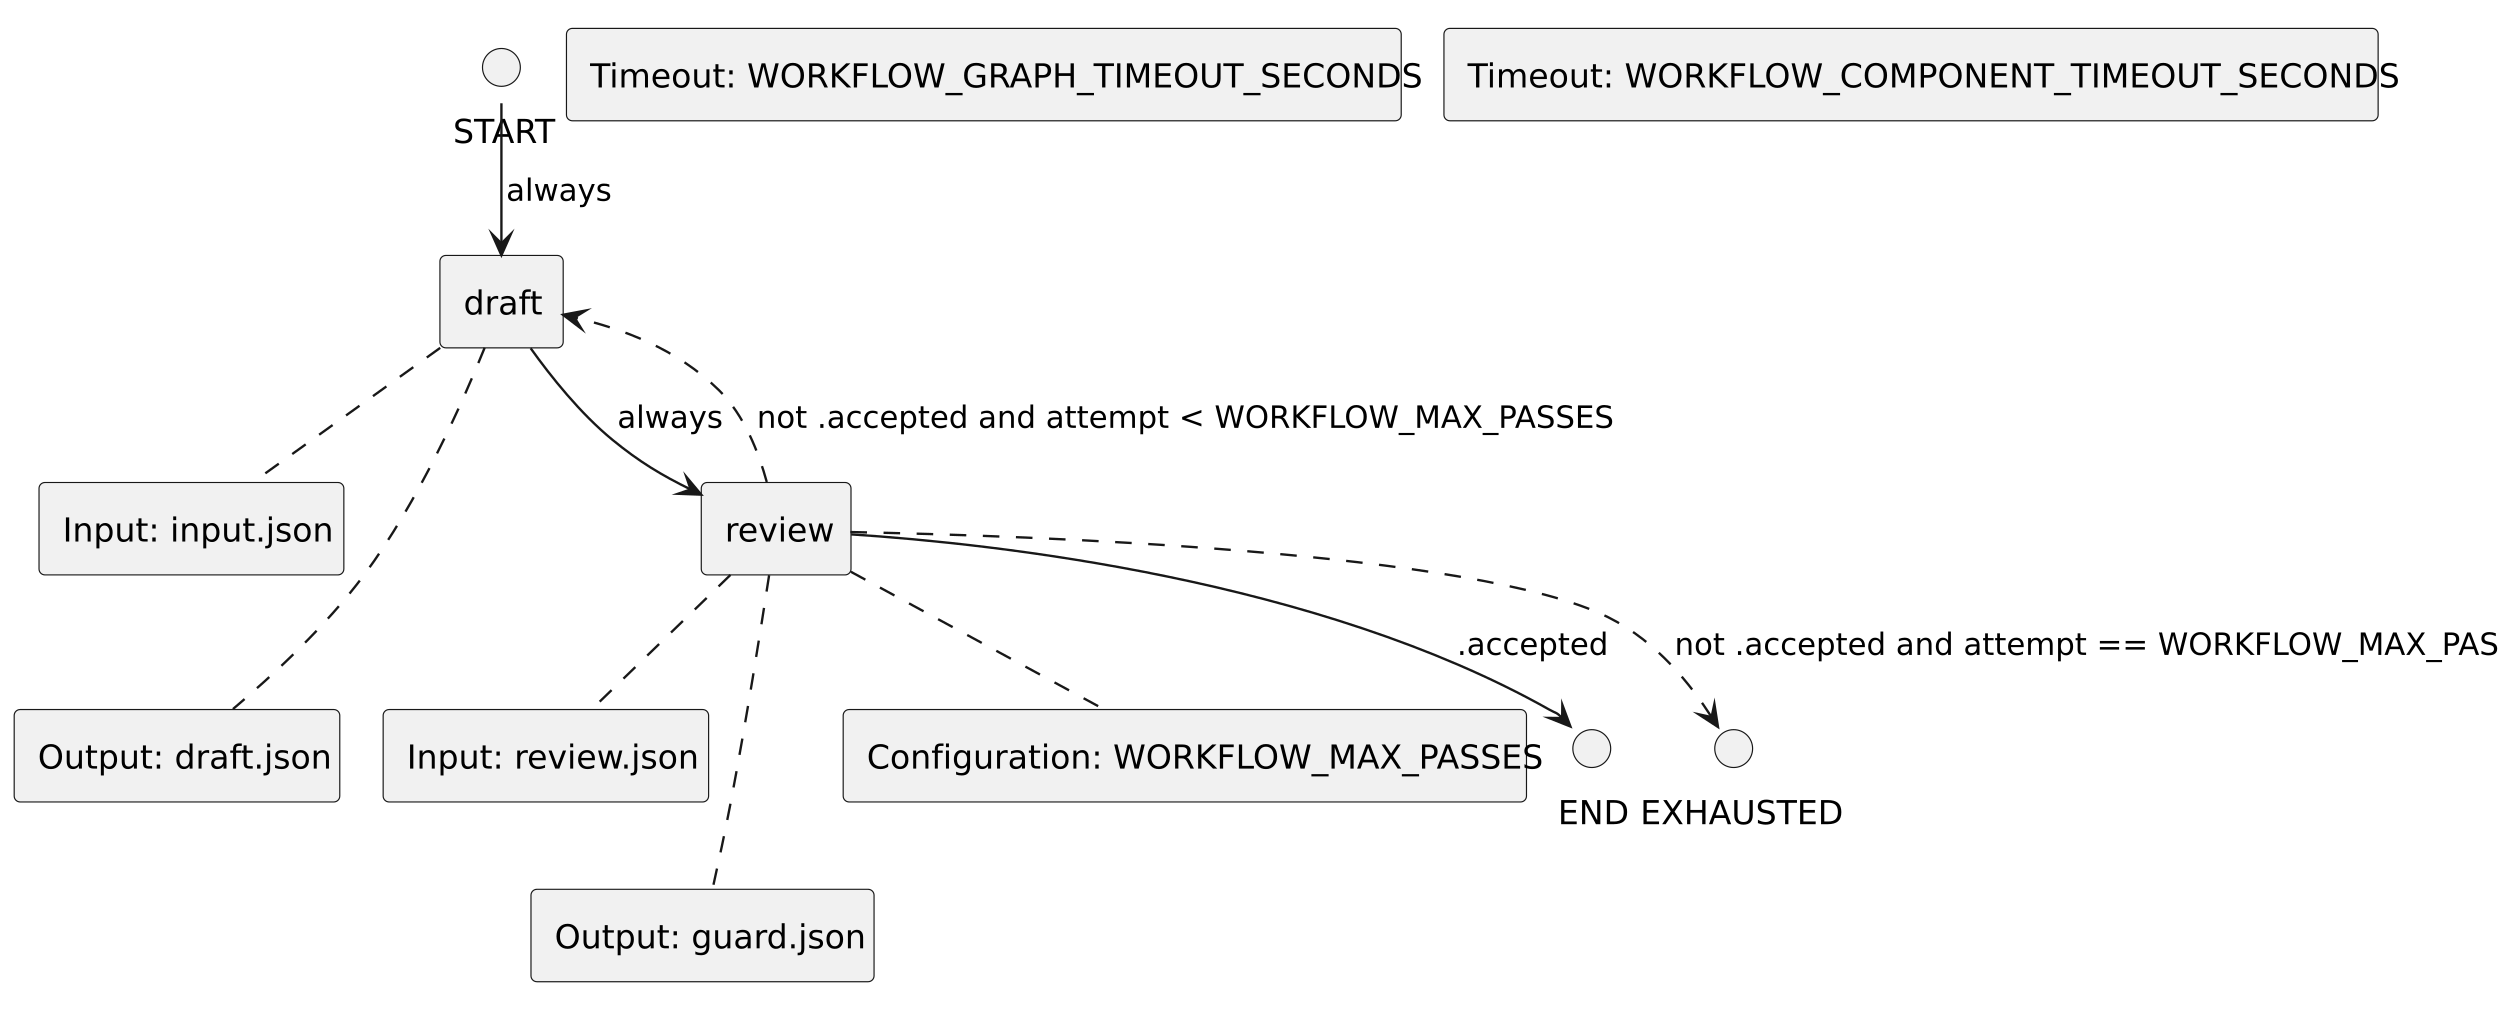
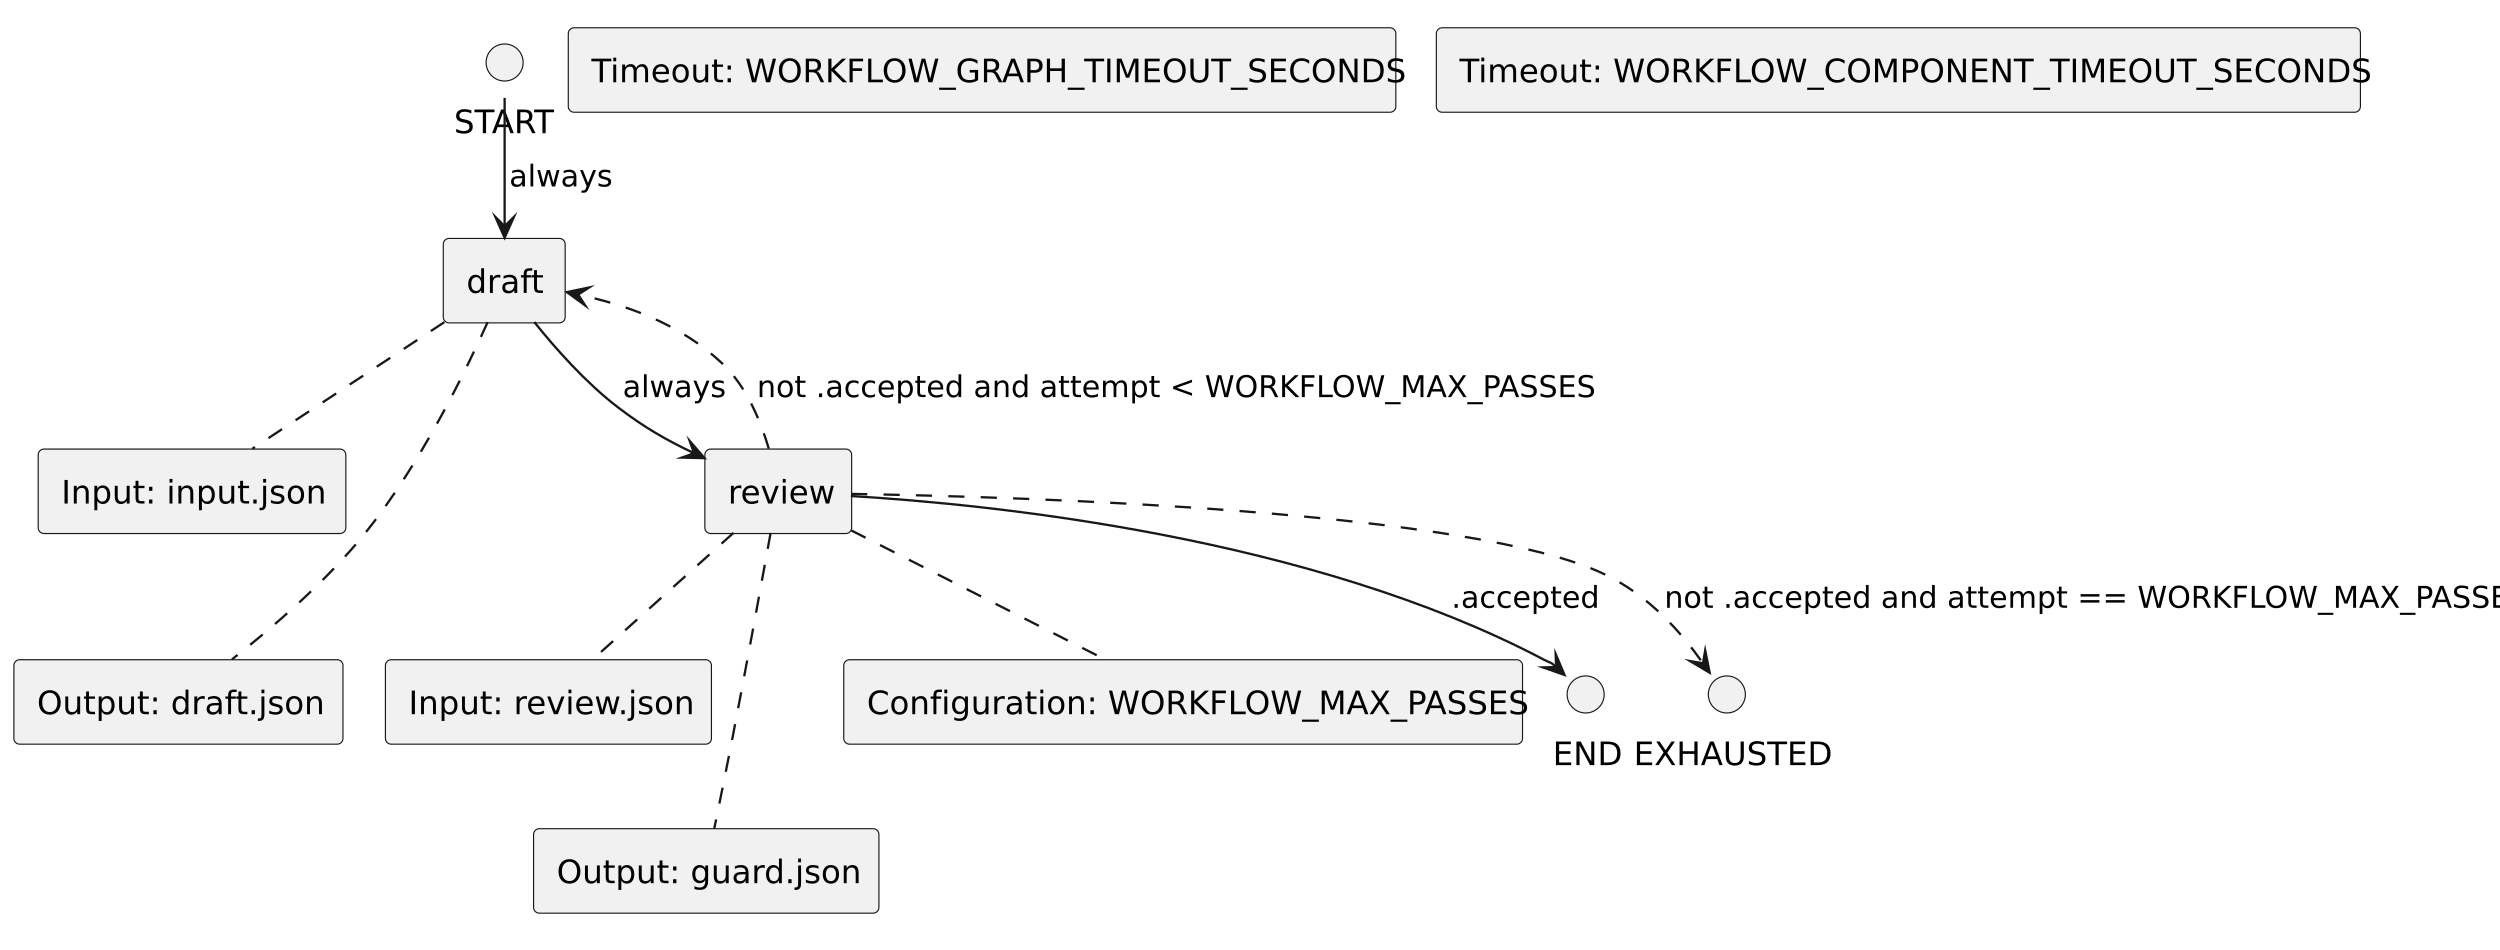
- <svg xmlns="http://www.w3.org/2000/svg" xmlns:xlink="http://www.w3.org/1999/xlink" version="1.1" data-diagram-type="DESCRIPTION" style="width:1057px;height:431px;background:#FFFFFF;" width="1057px" height="431px" viewBox="0 0 1057 431" zoomAndPan="magnify" preserveAspectRatio="none" contentStyleType="text/css">
+ <svg xmlns="http://www.w3.org/2000/svg" xmlns:xlink="http://www.w3.org/1999/xlink" version="1.1" data-diagram-type="DESCRIPTION" style="width:1080px;height:410px;background:#FFFFFF;" width="1080px" height="410px" viewBox="0 0 1080 410" zoomAndPan="magnify" preserveAspectRatio="none" contentStyleType="text/css">
  <defs />
  <g font-family="DejaVu Sans, Liberation Sans, Arial, sans-serif" lengthAdjust="spacing">
    <g class="entity" data-qualified-name="n0" id="ent0001" data-source-line="5">
      <a target="_top" href="//github.com/gorban/api-agent/blob/_____switch_branch_____/tests/integration/fixtures/workflow_preferences/workflows/components/answer.md.html#node-draft" xlink:href="//github.com/gorban/api-agent/blob/_____switch_branch_____/tests/integration/fixtures/workflow_preferences/workflows/components/answer.md.html#node-draft" xlink:type="simple" xlink:actuate="onRequest" xlink:show="new" title="//github.com/gorban/api-agent/blob/_____switch_branch_____/tests/integration/fixtures/workflow_preferences/workflows/components/answer.md.html#node-draft" xlink:title="//github.com/gorban/api-agent/blob/_____switch_branch_____/tests/integration/fixtures/workflow_preferences/workflows/components/answer.md.html#node-draft">
-         <rect x="186" y="108" width="52.116" height="39.068" fill="#F1F1F1" style="stroke:#181818;stroke-width:0.5;" rx="2.5" ry="2.5" />
-         <text x="196" y="132.966" fill="#000" font-size="14" textLength="32.116">draft</text>
+         <rect x="191.5" y="103" width="52.655" height="36.488" fill="#F1F1F1" style="stroke:#181818;stroke-width:0.5;" rx="2.5" ry="2.5" />
+         <text x="201.5" y="126.535" fill="#000" font-size="14" textLength="32.655">draft</text>
      </a>
    </g>
    <g class="entity" data-qualified-name="ref0" id="ent0002" data-source-line="6">
      <a target="_top" href="//github.com/gorban/api-agent/blob/_____switch_branch_____/tests/integration/fixtures/workflow_preferences/schemas/input.json" xlink:href="//github.com/gorban/api-agent/blob/_____switch_branch_____/tests/integration/fixtures/workflow_preferences/schemas/input.json" xlink:type="simple" xlink:actuate="onRequest" xlink:show="new" title="//github.com/gorban/api-agent/blob/_____switch_branch_____/tests/integration/fixtures/workflow_preferences/schemas/input.json" xlink:title="//github.com/gorban/api-agent/blob/_____switch_branch_____/tests/integration/fixtures/workflow_preferences/schemas/input.json">
-         <rect x="16.5" y="204" width="128.878" height="39.068" fill="#F1F1F1" style="stroke:#181818;stroke-width:0.5;" rx="2.5" ry="2.5" />
-         <text x="26.5" y="228.966" fill="#000" font-size="14" textLength="108.878">Input: input.json</text>
+         <rect x="16.5" y="194" width="132.902" height="36.488" fill="#F1F1F1" style="stroke:#181818;stroke-width:0.5;" rx="2.5" ry="2.5" />
+         <text x="26.5" y="217.535" fill="#000" font-size="14" textLength="112.902">Input: input.json</text>
      </a>
    </g>
    <g class="entity" data-qualified-name="ref1" id="ent0004" data-source-line="8">
      <a target="_top" href="//github.com/gorban/api-agent/blob/_____switch_branch_____/tests/integration/fixtures/workflow_preferences/schemas/draft.json" xlink:href="//github.com/gorban/api-agent/blob/_____switch_branch_____/tests/integration/fixtures/workflow_preferences/schemas/draft.json" xlink:type="simple" xlink:actuate="onRequest" xlink:show="new" title="//github.com/gorban/api-agent/blob/_____switch_branch_____/tests/integration/fixtures/workflow_preferences/schemas/draft.json" xlink:title="//github.com/gorban/api-agent/blob/_____switch_branch_____/tests/integration/fixtures/workflow_preferences/schemas/draft.json">
-         <rect x="6" y="300" width="137.656" height="39.068" fill="#F1F1F1" style="stroke:#181818;stroke-width:0.5;" rx="2.5" ry="2.5" />
-         <text x="16" y="324.966" fill="#000" font-size="14" textLength="117.656">Output: draft.json</text>
+         <rect x="6" y="285" width="142.165" height="36.488" fill="#F1F1F1" style="stroke:#181818;stroke-width:0.5;" rx="2.5" ry="2.5" />
+         <text x="16" y="308.535" fill="#000" font-size="14" textLength="122.165">Output: draft.json</text>
      </a>
    </g>
    <g class="entity" data-qualified-name="n1" id="ent0007" data-source-line="11">
      <a target="_top" href="//github.com/gorban/api-agent/blob/_____switch_branch_____/tests/integration/fixtures/workflow_preferences/workflows/components/answer.md.html#node-review" xlink:href="//github.com/gorban/api-agent/blob/_____switch_branch_____/tests/integration/fixtures/workflow_preferences/workflows/components/answer.md.html#node-review" xlink:type="simple" xlink:actuate="onRequest" xlink:show="new" title="//github.com/gorban/api-agent/blob/_____switch_branch_____/tests/integration/fixtures/workflow_preferences/workflows/components/answer.md.html#node-review" xlink:title="//github.com/gorban/api-agent/blob/_____switch_branch_____/tests/integration/fixtures/workflow_preferences/workflows/components/answer.md.html#node-review">
-         <rect x="296.5" y="204" width="63.302" height="39.068" fill="#F1F1F1" style="stroke:#181818;stroke-width:0.5;" rx="2.5" ry="2.5" />
-         <text x="306.5" y="228.966" fill="#000" font-size="14" textLength="43.302">review</text>
+         <rect x="304.5" y="194" width="63.408" height="36.488" fill="#F1F1F1" style="stroke:#181818;stroke-width:0.5;" rx="2.5" ry="2.5" />
+         <text x="314.5" y="217.535" fill="#000" font-size="14" textLength="43.408">review</text>
      </a>
    </g>
    <g class="entity" data-qualified-name="ref2" id="ent0008" data-source-line="12">
      <a target="_top" href="//github.com/gorban/api-agent/blob/_____switch_branch_____/tests/integration/fixtures/workflow_preferences/schemas/review.json" xlink:href="//github.com/gorban/api-agent/blob/_____switch_branch_____/tests/integration/fixtures/workflow_preferences/schemas/review.json" xlink:type="simple" xlink:actuate="onRequest" xlink:show="new" title="//github.com/gorban/api-agent/blob/_____switch_branch_____/tests/integration/fixtures/workflow_preferences/schemas/review.json" xlink:title="//github.com/gorban/api-agent/blob/_____switch_branch_____/tests/integration/fixtures/workflow_preferences/schemas/review.json">
-         <rect x="162" y="300" width="137.6" height="39.068" fill="#F1F1F1" style="stroke:#181818;stroke-width:0.5;" rx="2.5" ry="2.5" />
-         <text x="172" y="324.966" fill="#000" font-size="14" textLength="117.6">Input: review.json</text>
+         <rect x="166.5" y="285" width="140.839" height="36.488" fill="#F1F1F1" style="stroke:#181818;stroke-width:0.5;" rx="2.5" ry="2.5" />
+         <text x="176.5" y="308.535" fill="#000" font-size="14" textLength="120.839">Input: review.json</text>
      </a>
    </g>
    <g class="entity" data-qualified-name="ref3" id="ent0010" data-source-line="14">
      <a target="_top" href="//github.com/gorban/api-agent/blob/_____switch_branch_____/tests/integration/fixtures/workflow_preferences/schemas/guard.json" xlink:href="//github.com/gorban/api-agent/blob/_____switch_branch_____/tests/integration/fixtures/workflow_preferences/schemas/guard.json" xlink:type="simple" xlink:actuate="onRequest" xlink:show="new" title="//github.com/gorban/api-agent/blob/_____switch_branch_____/tests/integration/fixtures/workflow_preferences/schemas/guard.json" xlink:title="//github.com/gorban/api-agent/blob/_____switch_branch_____/tests/integration/fixtures/workflow_preferences/schemas/guard.json">
-         <rect x="224.5" y="376" width="145.048" height="39.068" fill="#F1F1F1" style="stroke:#181818;stroke-width:0.5;" rx="2.5" ry="2.5" />
-         <text x="234.5" y="400.966" fill="#000" font-size="14" textLength="125.048">Output: guard.json</text>
+         <rect x="230.5" y="358" width="149.199" height="36.488" fill="#F1F1F1" style="stroke:#181818;stroke-width:0.5;" rx="2.5" ry="2.5" />
+         <text x="240.5" y="381.535" fill="#000" font-size="14" textLength="129.199">Output: guard.json</text>
      </a>
    </g>
    <g class="entity" data-qualified-name="timeout4" id="ent0013" data-source-line="17">
      <a target="_top" href="//github.com/gorban/api-agent/blob/_____switch_branch_____/tests/integration/fixtures/workflow_preferences/timeouts.toml" xlink:href="//github.com/gorban/api-agent/blob/_____switch_branch_____/tests/integration/fixtures/workflow_preferences/timeouts.toml" xlink:type="simple" xlink:actuate="onRequest" xlink:show="new" title="//github.com/gorban/api-agent/blob/_____switch_branch_____/tests/integration/fixtures/workflow_preferences/timeouts.toml" xlink:title="//github.com/gorban/api-agent/blob/_____switch_branch_____/tests/integration/fixtures/workflow_preferences/timeouts.toml">
-         <rect x="239.5" y="12" width="352.933" height="39.068" fill="#F1F1F1" style="stroke:#181818;stroke-width:0.5;" rx="2.5" ry="2.5" />
-         <text x="249.5" y="36.966" fill="#000" font-size="14" textLength="332.933">Timeout: WORKFLOW_GRAPH_TIMEOUT_SECONDS</text>
+         <rect x="245.5" y="12" width="357.497" height="36.488" fill="#F1F1F1" style="stroke:#181818;stroke-width:0.5;" rx="2.5" ry="2.5" />
+         <text x="255.5" y="35.535" fill="#000" font-size="14" textLength="337.497">Timeout: WORKFLOW_GRAPH_TIMEOUT_SECONDS</text>
      </a>
    </g>
    <g class="entity" data-qualified-name="timeout5" id="ent0014" data-source-line="18">
      <a target="_top" href="//github.com/gorban/api-agent/blob/_____switch_branch_____/tests/integration/fixtures/workflow_preferences/timeouts.toml" xlink:href="//github.com/gorban/api-agent/blob/_____switch_branch_____/tests/integration/fixtures/workflow_preferences/timeouts.toml" xlink:type="simple" xlink:actuate="onRequest" xlink:show="new" title="//github.com/gorban/api-agent/blob/_____switch_branch_____/tests/integration/fixtures/workflow_preferences/timeouts.toml" xlink:title="//github.com/gorban/api-agent/blob/_____switch_branch_____/tests/integration/fixtures/workflow_preferences/timeouts.toml">
-         <rect x="610.5" y="12" width="394.974" height="39.068" fill="#F1F1F1" style="stroke:#181818;stroke-width:0.5;" rx="2.5" ry="2.5" />
-         <text x="620.5" y="36.966" fill="#000" font-size="14" textLength="374.974">Timeout: WORKFLOW_COMPONENT_TIMEOUT_SECONDS</text>
+         <rect x="620.5" y="12" width="399.203" height="36.488" fill="#F1F1F1" style="stroke:#181818;stroke-width:0.5;" rx="2.5" ry="2.5" />
+         <text x="630.5" y="35.535" fill="#000" font-size="14" textLength="379.203">Timeout: WORKFLOW_COMPONENT_TIMEOUT_SECONDS</text>
      </a>
    </g>
    <g class="entity" data-qualified-name="passlimit6" id="ent0015" data-source-line="19">
      <a target="_top" href="//github.com/gorban/api-agent/blob/_____switch_branch_____/tests/integration/fixtures/workflow_preferences/timeouts.toml" xlink:href="//github.com/gorban/api-agent/blob/_____switch_branch_____/tests/integration/fixtures/workflow_preferences/timeouts.toml" xlink:type="simple" xlink:actuate="onRequest" xlink:show="new" title="//github.com/gorban/api-agent/blob/_____switch_branch_____/tests/integration/fixtures/workflow_preferences/timeouts.toml" xlink:title="//github.com/gorban/api-agent/blob/_____switch_branch_____/tests/integration/fixtures/workflow_preferences/timeouts.toml">
-         <rect x="356.5" y="300" width="288.897" height="39.068" fill="#F1F1F1" style="stroke:#181818;stroke-width:0.5;" rx="2.5" ry="2.5" />
-         <text x="366.5" y="324.966" fill="#000" font-size="14" textLength="268.897">Configuration: WORKFLOW_MAX_PASSES</text>
+         <rect x="364.5" y="285" width="293.232" height="36.488" fill="#F1F1F1" style="stroke:#181818;stroke-width:0.5;" rx="2.5" ry="2.5" />
+         <text x="374.5" y="308.535" fill="#000" font-size="14" textLength="273.232">Configuration: WORKFLOW_MAX_PASSES</text>
      </a>
    </g>
    <g class="entity" data-qualified-name="start" id="ent0017" data-source-line="21">
-       <ellipse cx="212" cy="28.5" rx="8" ry="8" fill="#F1F1F1" style="stroke:#181818;stroke-width:0.5;" />
-       <text x="191.546" y="60.466" fill="#000" font-size="14" textLength="40.908">START</text>
+       <ellipse cx="218" cy="27" rx="8" ry="8" fill="#F1F1F1" style="stroke:#181818;stroke-width:0.5;" />
+       <text x="196.122" y="57.535" fill="#000" font-size="14" textLength="43.757">START</text>
    </g>
    <g class="entity" data-qualified-name="end" id="ent0020" data-source-line="24">
-       <ellipse cx="673" cy="316.5" rx="8" ry="8" fill="#F1F1F1" style="stroke:#181818;stroke-width:0.5;" />
-       <text x="658.678" y="348.466" fill="#000" font-size="14" textLength="28.644">END</text>
+       <ellipse cx="685" cy="300" rx="8" ry="8" fill="#F1F1F1" style="stroke:#181818;stroke-width:0.5;" />
+       <text x="670.792" y="330.535" fill="#000" font-size="14" textLength="28.417">END</text>
    </g>
    <g class="entity" data-qualified-name="exhausted" id="ent0023" data-source-line="27">
-       <ellipse cx="733" cy="316.5" rx="8" ry="8" fill="#F1F1F1" style="stroke:#181818;stroke-width:0.5;" />
-       <text x="693.492" y="348.466" fill="#000" font-size="14" textLength="79.016">EXHAUSTED</text>
+       <ellipse cx="746" cy="300" rx="8" ry="8" fill="#F1F1F1" style="stroke:#181818;stroke-width:0.5;" />
+       <text x="705.767" y="330.535" fill="#000" font-size="14" textLength="80.466">EXHAUSTED</text>
    </g>
    <g class="link" data-entity-1="ent0001" data-entity-2="ent0002" id="lnk3" data-link-type="association">
-       <path d="M186.119,147.071 C163.153,163.551 129.777,187.499 106.828,203.967" style="stroke:#181818;stroke-width:1;stroke-dasharray:7,7;" fill="none" />
+       <path d="M191.971,139.16 C168.065,154.92 132.83,178.149 108.949,193.893" style="stroke:#181818;stroke-width:1;stroke-dasharray:7,7;" fill="none" />
    </g>
    <g class="link" data-entity-1="ent0001" data-entity-2="ent0004" id="lnk5" data-link-type="association">
-       <path d="M204.908,147.041 C195.385,170.637 176.974,212.044 154,243 C137.945,264.633 115.395,285.496 98.494,299.788" style="stroke:#181818;stroke-width:1;stroke-dasharray:7,7;" fill="none" />
+       <path d="M210.66,139.18 C200.671,161.45 181.34,200.877 158,230 C141.056,251.142 117.545,271.28 100.216,284.855" style="stroke:#181818;stroke-width:1;stroke-dasharray:7,7;" fill="none" />
    </g>
    <g class="link" data-entity-1="ent0007" data-entity-2="ent0008" id="lnk9" data-link-type="association">
-       <path d="M308.836,243.071 C291.83,259.551 267.118,283.499 250.124,299.967" style="stroke:#181818;stroke-width:1;stroke-dasharray:7,7;" fill="none" />
+       <path d="M316.912,230.16 C299.381,245.92 273.542,269.149 256.03,284.893" style="stroke:#181818;stroke-width:1;stroke-dasharray:7,7;" fill="none" />
    </g>
    <g class="link" data-entity-1="ent0007" data-entity-2="ent0010" id="lnk11" data-link-type="association">
-       <path d="M325.183,243.192 C321.696,265.901 315.425,305.352 309,339 C306.652,351.298 303.68,365.053 301.281,375.793" style="stroke:#181818;stroke-width:1;stroke-dasharray:7,7;" fill="none" />
+       <path d="M332.908,230.226 C329.056,251.557 322.223,288.992 316,321 C313.59,333.397 310.74,347.367 308.546,357.991" style="stroke:#181818;stroke-width:1;stroke-dasharray:7,7;" fill="none" />
    </g>
    <g class="link" data-entity-1="ent0007" data-entity-2="ent0015" id="lnk16" data-link-type="association">
-       <path d="M359.731,241.741 C390.068,258.225 435.673,283.004 466.805,299.92" style="stroke:#181818;stroke-width:1;stroke-dasharray:7,7;" fill="none" />
+       <path d="M367.691,229.117 C398.718,244.896 445.811,268.847 477.458,284.942" style="stroke:#181818;stroke-width:1;stroke-dasharray:7,7;" fill="none" />
    </g>
    <g class="link" data-entity-1="ent0017" data-entity-2="ent0001" id="lnk18" data-link-type="dependency">
-       <polygon points="212,107.92,216,98.92,212,102.92,208,98.92,212,107.92" fill="#181818" style="stroke:#181818;stroke-width:1;stroke-linejoin:miter;stroke-miterlimit:10;" />
-       <path d="M212,43.652 C212,59.506 212,83.759 212,102.92" style="stroke:#181818;stroke-width:1;" fill="none" />
-       <text x="214" y="84.897" fill="#000" font-size="13" textLength="41.015">always</text>
+       <polygon points="218,102.716,222,93.716,218,97.716,214,93.716,218,102.716" fill="#181818" style="stroke:#181818;stroke-width:1;stroke-linejoin:miter;stroke-miterlimit:10;" />
+       <path d="M218,42.272 C218,57.52 218,79.863 218,97.716" style="stroke:#181818;stroke-width:1;" fill="none" />
+       <text x="220" y="80.568" fill="#000" font-size="13" textLength="41.552">always</text>
    </g>
    <g class="link" data-entity-1="ent0001" data-entity-2="ent0007" id="lnk19" data-link-type="dependency">
-       <polygon points="296.488,209.135,290.168,201.582,291.999,206.934,286.647,208.765,296.488,209.135" fill="#181818" style="stroke:#181818;stroke-width:1;stroke-linejoin:miter;stroke-miterlimit:10;" />
-       <path d="M224.356,147.236 C233.016,159.358 245.432,174.892 259,186 C270.22,195.186 279.625,200.869 291.999,206.934" style="stroke:#181818;stroke-width:1;" fill="none" />
-       <text x="261" y="180.897" fill="#000" font-size="13" textLength="41.015">always</text>
+       <polygon points="304.353,197.927,297.932,190.459,299.834,195.786,294.507,197.689,304.353,197.927" fill="#181818" style="stroke:#181818;stroke-width:1;stroke-linejoin:miter;stroke-miterlimit:10;" />
+       <path d="M230.781,139.089 C239.956,150.54 253.11,165.404 267,176 C278.32,184.636 287.577,189.98 299.834,195.786" style="stroke:#181818;stroke-width:1;" fill="none" />
+       <text x="269" y="171.568" fill="#000" font-size="13" textLength="41.552">always</text>
    </g>
    <g class="link" data-entity-1="ent0007" data-entity-2="ent0020" id="lnk21" data-link-type="dependency">
-       <polygon points="663.984,307.17,660.547,297.94,660.486,303.597,654.83,303.536,663.984,307.17" fill="#181818" style="stroke:#181818;stroke-width:1;stroke-linejoin:miter;stroke-miterlimit:10;" />
-       <path d="M359.864,225.94 C420.919,229.924 557.025,244.81 655,300 C658.28,301.847 657.848,300.901 660.486,303.597" style="stroke:#181818;stroke-width:1;" fill="none" />
-       <text x="616" y="276.897" fill="#000" font-size="13" textLength="58.604">.accepted</text>
+       <polygon points="675.867,291.572,672.045,282.495,672.222,288.149,666.568,288.326,675.867,291.572" fill="#181818" style="stroke:#181818;stroke-width:1;stroke-linejoin:miter;stroke-miterlimit:10;" />
+       <path d="M367.557,214.283 C428.749,217.935 566.355,231.896 667,285 C670.193,286.685 669.584,285.672 672.222,288.149" style="stroke:#181818;stroke-width:1;" fill="none" />
+       <text x="627" y="262.568" fill="#000" font-size="13" textLength="60.322">.accepted</text>
    </g>
    <g class="link" data-entity-1="ent0007" data-entity-2="ent0001" id="lnk22" data-link-type="dependency">
-       <polygon points="238.033,133.089,245.87,139.054,242.899,134.24,247.713,131.269,238.033,133.089" fill="#181818" style="stroke:#181818;stroke-width:1;stroke-linejoin:miter;stroke-miterlimit:10;" />
-       <path d="M324.191,203.78 C320.791,191.353 314.649,175.462 304,165 C285.981,147.298 263.187,139.042 242.899,134.24" style="stroke:#181818;stroke-width:1;stroke-dasharray:7,7;" fill="none" />
-       <text x="320" y="180.897" fill="#000" font-size="13" textLength="333.957">not .accepted and attempt &lt; WORKFLOW_MAX_PASSES</text>
+       <polygon points="244.891,126.187,252.84,132.001,249.777,127.246,254.533,124.183,244.891,126.187" fill="#181818" style="stroke:#181818;stroke-width:1;stroke-linejoin:miter;stroke-miterlimit:10;" />
+       <path d="M332.129,193.845 C328.662,182.065 322.465,166.838 312,157 C293.475,139.586 270.393,131.709 249.777,127.246" style="stroke:#181818;stroke-width:1;stroke-dasharray:7,7;" fill="none" />
+       <text x="327" y="171.568" fill="#000" font-size="13" textLength="343.453">not .accepted and attempt &lt; WORKFLOW_MAX_PASSES</text>
    </g>
    <g class="link" data-entity-1="ent0007" data-entity-2="ent0023" id="lnk24" data-link-type="dependency">
-       <polygon points="726.368,307.371,724.848,297.64,723.657,303.17,718.127,301.978,726.368,307.371" fill="#181818" style="stroke:#181818;stroke-width:1;stroke-linejoin:miter;stroke-miterlimit:10;" />
-       <path d="M359.568,224.946 C435.115,226.461 624.184,233.018 680,261 C700.875,271.465 714.913,289.623 723.657,303.17" style="stroke:#181818;stroke-width:1;stroke-dasharray:7,7;" fill="none" />
-       <text x="708" y="276.897" fill="#000" font-size="13" textLength="341.393">not .accepted and attempt == WORKFLOW_MAX_PASSES</text>
+       <polygon points="738.575,290.621,736.644,280.963,735.688,286.538,730.112,285.581,738.575,290.621" fill="#181818" style="stroke:#181818;stroke-width:1;stroke-linejoin:miter;stroke-miterlimit:10;" />
+       <path d="M367.673,213.362 C443.966,214.667 635.839,220.653 693,248 C712.908,257.524 726.625,273.721 735.688,286.538" style="stroke:#181818;stroke-width:1;stroke-dasharray:7,7;" fill="none" />
+       <text x="719" y="262.568" fill="#000" font-size="13" textLength="353.787">not .accepted and attempt == WORKFLOW_MAX_PASSES</text>
    </g>
  </g>
</svg>
